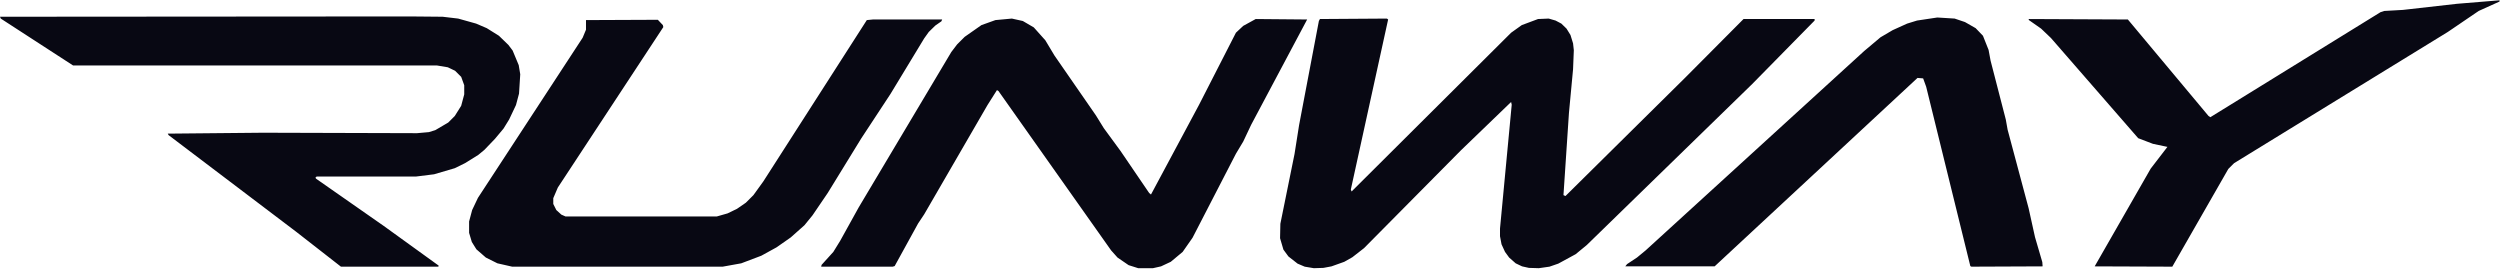
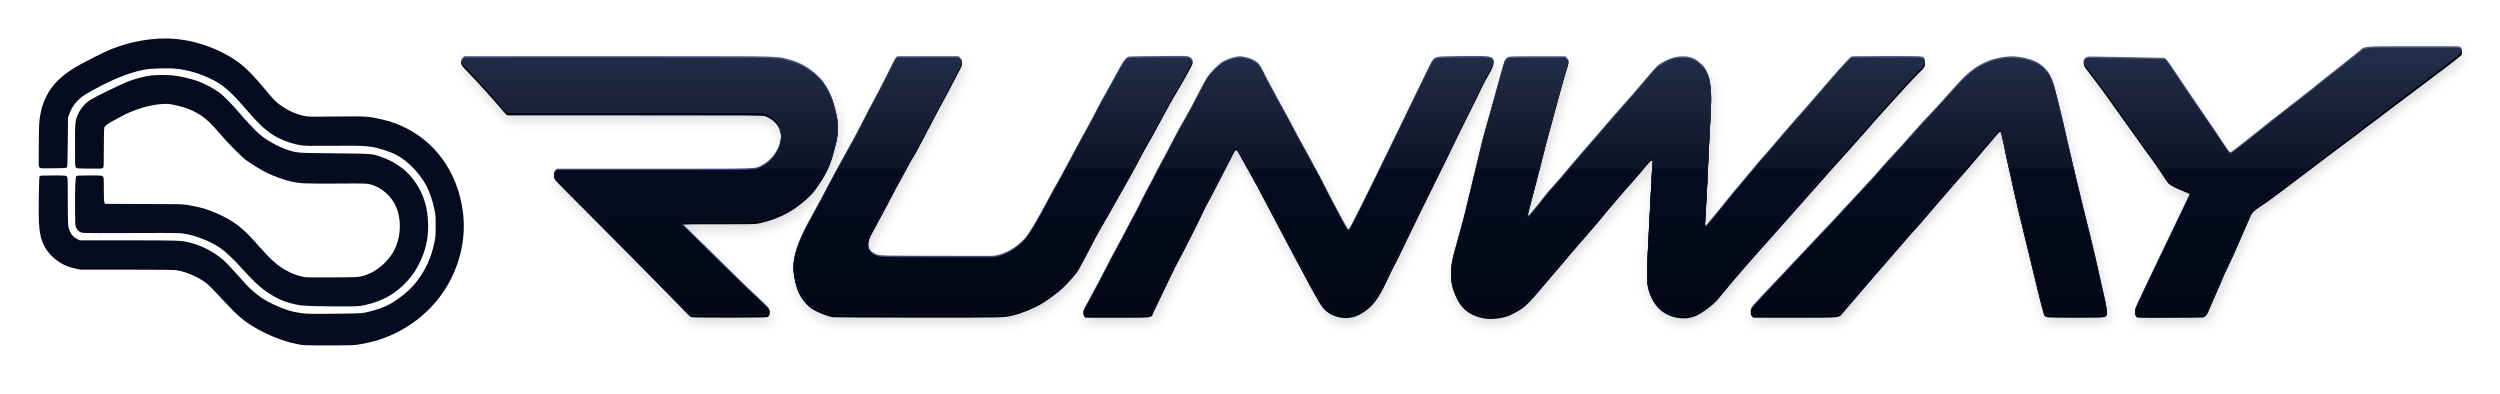
- <svg xmlns="http://www.w3.org/2000/svg" viewBox="0 0 1642.5 176.5">
-   <path fill="#080813" fill-rule="evenodd" d="M619.0 12.8 L573.5 12.8 L569.5 13.2 L501.5 119.2 L495.0 128.2 L490.0 133.2 L484.2 137.2 L478.0 140.2 L471.0 142.2 L371.5 142.2 L368.8 141.0 L365.5 138.0 L363.5 134.0 L363.5 130.2 L366.5 123.2 L435.8 17.8 L435.5 16.5 L432.2 13.0 L385.0 13.2 L385.0 19.5 L382.8 24.8 L314.0 130.0 L310.2 138.0 L308.2 145.5 L308.2 153.0 L310.0 159.0 L313.0 163.8 L319.2 169.2 L326.8 173.0 L336.5 175.2 L474.8 175.2 L487.0 173.0 L500.2 168.0 L510.2 162.5 L519.5 156.0 L528.5 148.0 L533.8 141.5 L543.8 126.8 L565.8 91.0 L585.0 61.8 L607.2 25.2 L610.2 21.0 L614.5 16.8 L618.5 14.0 Z M843.2 164.0 L846.5 168.5 L852.5 173.2 L857.2 175.2 L863.2 176.2 L869.5 176.0 L874.8 175.0 L883.2 172.0 L888.5 169.0 L896.2 163.0 L959.8 98.8 L992.8 67.0 L993.2 68.8 L985.5 150.2 L985.5 155.2 L986.5 160.5 L988.8 165.5 L991.5 169.2 L995.8 173.0 L1000.0 175.0 L1004.5 176.0 L1011.0 176.2 L1018.0 175.2 L1023.8 173.2 L1035.2 167.0 L1042.5 161.0 L1151.2 55.2 L1192.2 13.5 L1192.2 12.5 L1145.5 12.5 L1107.2 51.0 L1028.5 128.8 L1027.2 128.2 L1030.8 74.2 L1033.5 45.5 L1034.0 33.0 L1033.5 28.5 L1031.8 23.0 L1029.2 18.8 L1025.8 15.5 L1022.0 13.5 L1017.5 12.2 L1010.5 12.5 L999.8 16.5 L992.8 21.5 L888.0 125.8 L887.5 124.5 L912.0 12.8 L911.2 12.2 L867.2 12.5 L866.5 13.8 L853.5 82.2 L850.5 101.2 L841.2 147.0 L841.0 156.5 Z M858.8 12.8 L825.0 12.5 L816.8 17.0 L812.0 21.5 L787.8 68.8 L756.2 127.8 L755.0 126.8 L736.2 99.2 L725.2 84.2 L720.0 75.8 L692.8 36.5 L686.8 26.5 L679.2 18.0 L672.0 13.8 L664.8 12.2 L654.0 13.2 L644.8 16.5 L633.8 24.2 L628.8 29.2 L625.0 34.2 L564.2 136.2 L552.0 158.2 L547.5 165.5 L539.8 174.0 L539.5 175.2 L586.5 175.2 L587.8 174.8 L603.2 146.8 L607.2 140.8 L648.8 69.0 L655.0 59.2 L656.0 59.8 L730.0 164.5 L734.2 169.2 L741.5 174.2 L747.8 176.2 L757.5 176.2 L762.8 175.0 L769.2 172.0 L777.0 165.5 L783.5 156.2 L812.0 101.0 L816.8 93.0 L822.0 82.0 Z M1302.8 23.5 L1298.0 18.5 L1291.0 14.5 L1284.2 12.2 L1272.8 11.5 L1259.5 13.5 L1253.0 15.5 L1243.5 19.8 L1235.5 24.5 L1224.8 33.5 L1081.2 164.5 L1075.5 169.2 L1069.0 173.5 L1067.8 175.0 L1126.5 175.0 L1259.8 51.2 L1263.5 51.5 L1265.5 57.0 L1294.5 174.8 L1295.2 175.2 L1342.0 175.0 L1341.8 172.2 L1337.0 155.8 L1332.8 136.8 L1319.0 85.2 L1317.8 78.5 L1307.8 39.8 L1306.5 32.8 Z M0.0 11.0 L0.5 12.2 L48.0 43.0 L287.0 43.0 L294.2 44.2 L299.0 46.5 L303.0 50.5 L305.0 56.0 L305.0 62.0 L303.0 69.5 L298.8 76.2 L294.5 80.5 L286.0 85.5 L281.8 86.8 L274.0 87.5 L172.8 87.2 L110.2 87.8 L110.8 88.8 L194.5 152.2 L224.0 175.2 L288.0 175.2 L288.2 174.5 L252.2 148.5 L207.8 117.5 L207.2 116.8 L208.0 116.0 L273.2 116.0 L285.2 114.5 L298.8 110.5 L305.5 107.2 L314.2 101.8 L318.2 98.5 L325.2 91.2 L330.8 84.5 L334.5 78.5 L339.0 69.0 L341.0 61.5 L341.8 48.8 L340.8 42.8 L336.8 33.2 L334.0 29.5 L327.8 23.5 L319.8 18.5 L312.8 15.5 L301.0 12.2 L290.8 11.0 L269.2 10.8 Z M1642.2 0.2 L1614.2 2.5 L1578.8 6.5 L1566.5 7.2 L1564.0 8.0 L1452.2 77.0 L1451.0 76.2 L1398.0 12.8 L1332.8 12.5 L1333.0 13.2 L1341.0 18.8 L1347.5 25.0 L1404.8 90.8 L1414.5 94.5 L1424.0 96.5 L1413.0 110.8 L1376.2 175.0 L1427.2 175.2 L1464.0 111.0 L1467.8 107.2 L1608.2 21.0 L1628.5 7.2 L1642.2 1.0 Z" />
+ <svg xmlns="http://www.w3.org/2000/svg" viewBox="101 99 5201 818" width="5201" height="818">
+   <defs>
+     <path id="w" d="M3191.6,756.0C3169.4,752.5 3152.9,743.9 3141.8,730.0C3136.1,723.0 3133.2,717.8 3128.1,706.0C3121.9,691.4 3120.0,682.0 3120.0,666.0C3120.0,649.2 3121.6,639.8 3128.6,615.0C3135.0,592.5 3137.9,581.9 3141.0,570.0C3142.2,565.3 3144.1,558.6 3145.1,555.0C3146.0,551.4 3148.0,543.5 3149.5,537.5C3150.9,531.5 3153.6,520.2 3155.5,512.5C3157.4,504.8 3160.7,490.9 3163.0,481.5C3165.2,472.1 3170.4,450.6 3174.6,433.5C3178.7,416.4 3182.8,399.6 3183.6,396.0C3184.4,392.4 3185.6,387.2 3186.4,384.5C3187.2,381.8 3190.2,371.2 3193.0,361.0C3195.9,350.8 3199.8,337.1 3201.6,330.5C3203.5,323.9 3206.8,312.0 3209.0,304.0C3214.8,282.6 3215.7,279.2 3221.5,259.0C3224.4,248.8 3227.8,236.8 3229.0,232.2C3231.5,222.8 3234.7,218.7 3240.8,217.0C3243.1,216.4 3265.3,216.0 3300.8,216.0L3357.2,216.0L3360.6,219.4C3362.5,221.3 3364.0,223.6 3364.0,224.6C3364.0,225.7 3362.9,229.7 3361.6,233.5C3360.3,237.3 3357.9,245.0 3356.4,250.5C3351.8,267.4 3350.2,273.2 3348.0,280.5C3346.8,284.4 3344.1,294.2 3342.0,302.5C3339.8,310.8 3337.1,320.6 3336.0,324.5C3334.9,328.4 3333.3,334.2 3332.5,337.5C3331.6,340.8 3329.3,349.4 3327.4,356.5C3325.4,363.6 3322.9,372.9 3321.8,377.0C3320.7,381.1 3318.9,387.5 3317.9,391.3C3316.8,395.0 3315.5,399.9 3315.1,402.3C3314.0,407.3 3298.7,467.5 3293.5,487.0C3278.6,543.0 3278.2,544.6 3279.9,546.3C3280.9,547.3 3281.9,546.7 3284.8,543.4C3290.8,536.8 3313.2,509.0 3316.8,503.8C3318.5,501.2 3323.9,494.9 3328.8,489.8C3337.2,480.8 3352.9,462.5 3371.4,440.2C3376.2,434.3 3384.8,424.3 3390.4,418.0C3395.9,411.7 3403.4,403.2 3406.9,399.0C3410.4,394.9 3416.5,388.0 3420.4,383.6C3424.2,379.3 3431.3,371.1 3436.0,365.4C3440.7,359.8 3448.1,351.1 3452.5,346.2C3459.8,338.2 3477.2,318.3 3502.0,290.0C3507.0,284.2 3518.7,270.5 3528.0,259.4C3537.2,248.4 3547.4,237.2 3550.6,234.6C3558.0,228.7 3574.4,220.5 3583.0,218.5C3599.2,214.8 3614.4,215.7 3625.7,221.1C3629.3,222.8 3635.0,227.0 3639.5,231.2C3645.9,237.1 3647.8,239.8 3651.6,247.5C3656.8,258.2 3658.4,265.3 3660.1,284.5C3661.3,298.5 3661.1,308.7 3659.0,348.5C3657.0,384.2 3653.9,448.5 3653.0,473.0C3652.4,486.5 3651.1,511.5 3650.0,528.7C3648.9,545.8 3648.0,561.4 3648.0,563.4C3648.0,567.7 3650.0,568.2 3652.9,564.8C3673.2,540.5 3683.0,528.5 3694.5,514.0C3702.1,504.4 3711.6,492.9 3715.5,488.5C3719.4,484.1 3727.7,474.2 3734.0,466.5C3749.8,447.0 3764.7,429.6 3777.0,416.0C3782.8,409.6 3790.2,401.0 3793.5,397.0C3796.7,392.9 3802.8,385.7 3807.0,381.0C3811.1,376.3 3818.1,368.2 3822.5,363.0C3826.8,357.8 3833.3,350.4 3836.9,346.5C3840.5,342.6 3848.3,333.9 3854.2,327.0C3860.1,320.1 3871.1,307.5 3878.6,299.0C3886.0,290.5 3897.0,277.8 3902.8,270.9C3917.4,253.6 3944.9,223.2 3949.4,219.3C3952.0,217.0 3954.0,216.0 3956.3,216.1C3958.1,216.1 3984.5,215.9 4015.0,215.7C4045.5,215.5 4077.4,215.6 4085.8,215.9C4100.5,216.5 4101.3,216.6 4103.1,218.9C4105.9,222.3 4106.4,225.6 4105.1,230.3C4104.1,233.6 4101.4,236.9 4092.0,246.0C4085.5,252.3 4075.1,263.2 4068.9,270.1C4062.6,277.1 4049.2,291.9 4039.0,303.0C4016.1,328.0 4001.3,344.6 3982.3,366.5C3974.2,375.9 3958.8,393.2 3948.1,405.0C3907.4,450.2 3903.3,454.7 3897.5,461.5C3891.2,468.8 3859.2,505.0 3838.6,528.0C3831.9,535.5 3820.8,548.1 3813.7,556.0C3806.7,564.0 3795.5,576.6 3788.9,584.0C3747.2,630.4 3706.7,676.9 3690.1,697.5C3674.6,716.6 3671.5,720.1 3663.5,727.1C3654.7,734.9 3640.7,744.6 3631.9,749.0C3609.3,760.5 3576.7,756.0 3556.1,738.7C3544.4,728.8 3534.8,712.7 3530.4,695.3C3528.2,686.4 3528.0,684.0 3528.0,661.1C3528.1,647.6 3528.5,630.6 3529.0,623.5C3529.5,616.4 3530.6,595.0 3531.4,576.0C3532.3,557.0 3533.5,534.3 3534.0,525.5C3534.6,516.7 3535.5,499.1 3536.0,486.4C3537.0,462.9 3538.6,437.6 3539.6,433.0C3540.2,429.6 3537.9,426.4 3535.6,427.7C3533.8,428.7 3524.3,439.6 3508.2,459.0C3502.9,465.3 3494.3,475.2 3489.1,480.9C3483.8,486.6 3475.9,495.7 3471.5,501.1C3467.1,506.4 3459.0,515.9 3453.5,522.1C3447.9,528.4 3441.0,536.6 3438.0,540.5C3435.0,544.4 3427.4,553.5 3421.0,560.8C3414.7,568.2 3406.3,577.9 3402.5,582.4C3398.7,586.9 3391.9,594.7 3387.5,599.6C3380.2,607.8 3361.6,629.6 3348.0,645.9C3345.0,649.5 3336.3,659.7 3328.5,668.6C3320.8,677.4 3310.7,689.3 3306.1,695.0C3292.3,711.8 3276.3,728.7 3269.5,733.6C3261.8,739.0 3246.4,747.5 3239.5,750.1C3225.3,755.4 3204.2,758.0 3191.6,756.0ZM2886.8,753.1C2866.6,748.7 2854.3,738.7 2842.9,717.5C2840.6,713.1 2837.0,706.8 2835.0,703.5C2831.0,697.1 2820.0,676.8 2809.2,656.0C2805.7,649.1 2802.4,643.0 2802.0,642.5C2801.3,641.5 2789.8,620.0 2776.5,594.5C2772.8,587.4 2769.4,581.0 2769.0,580.5C2768.6,580.0 2764.7,572.5 2760.3,564.0C2755.9,555.5 2749.7,543.9 2746.6,538.2C2743.5,532.5 2736.2,518.7 2730.4,507.4C2724.6,496.1 2718.5,484.6 2716.8,481.7C2715.1,478.8 2706.2,462.8 2697.0,446.0C2687.8,429.2 2679.0,413.2 2677.3,410.5C2672.8,402.9 2671.5,403.5 2665.0,416.5C2662.0,422.6 2656.1,434.1 2651.8,442.2C2647.5,450.2 2638.7,467.3 2632.2,480.2C2625.7,493.0 2617.7,508.2 2614.4,514.0C2611.1,519.8 2605.7,530.4 2602.5,537.5C2594.7,554.5 2566.4,610.6 2554.0,633.5C2548.6,643.4 2541.4,657.8 2537.9,665.5C2534.4,673.2 2525.2,692.3 2517.4,708.0C2509.7,723.7 2502.1,739.6 2500.5,743.3C2495.6,755.0 2502.8,754.0 2426.0,754.0L2359.3,754.0L2357.2,751.7C2354.3,748.6 2354.4,744.5 2357.6,739.0C2359.1,736.5 2363.7,728.0 2368.0,720.0C2372.3,712.0 2380.2,697.2 2385.7,687.0C2391.2,676.8 2400.1,659.7 2405.5,649.0C2410.9,638.3 2419.5,622.1 2424.5,613.0C2429.6,603.9 2438.7,586.7 2444.9,574.7C2451.1,562.6 2458.6,548.6 2461.5,543.5C2464.4,538.4 2471.3,524.8 2476.9,513.3C2482.5,501.9 2489.8,487.9 2493.1,482.2C2496.4,476.6 2500.8,468.2 2503.0,463.5C2505.1,458.9 2510.7,448.2 2515.3,439.8C2525.9,420.6 2531.1,410.6 2544.0,385.5C2549.7,374.5 2556.6,361.7 2559.5,357.0C2562.4,352.3 2568.4,341.5 2573.0,333.0C2577.5,324.5 2581.6,317.1 2582.0,316.5C2582.4,315.9 2588.5,304.2 2595.5,290.5C2602.6,276.8 2610.6,262.2 2613.4,258.1C2619.6,249.1 2634.5,233.9 2642.1,228.8C2649.5,223.9 2661.0,219.4 2671.7,217.3C2679.7,215.7 2681.1,215.7 2689.7,217.2C2701.3,219.2 2712.2,224.2 2718.4,230.3C2721.4,233.4 2724.6,238.5 2728.7,247.1C2732.0,253.9 2738.5,266.5 2743.2,275.0C2747.9,283.5 2754.5,295.9 2758.0,302.5C2761.5,309.1 2767.8,320.6 2772.1,328.1C2776.4,335.6 2784.2,350.2 2789.6,360.6C2794.9,371.0 2805.0,389.6 2812.0,402.0C2819.0,414.4 2826.6,428.3 2829.0,433.0C2831.3,437.7 2835.8,446.0 2839.0,451.5C2842.2,457.0 2849.6,471.2 2855.5,483.0C2861.4,494.8 2869.5,510.6 2873.5,518.0C2877.5,525.4 2885.8,541.0 2892.0,552.5C2898.2,564.0 2903.9,574.0 2904.7,574.7C2905.5,575.3 2906.8,575.6 2907.6,575.3C2909.2,574.7 2945.7,501.8 2977.0,437.0C2987.7,414.7 3003.3,382.8 3011.7,366.0C3020.0,349.2 3028.8,330.9 3031.3,325.4C3033.8,319.8 3040.2,306.7 3045.4,296.4C3050.6,286.0 3059.7,267.4 3065.6,255.0C3080.3,224.3 3081.9,221.7 3087.7,218.8C3092.4,216.6 3093.4,216.5 3132.5,215.7C3154.5,215.3 3178.8,215.2 3186.5,215.6C3213.3,216.7 3214.2,221.8 3193.7,256.0C3190.9,260.7 3185.6,271.0 3181.9,279.0C3178.3,287.0 3166.7,310.4 3156.3,331.0C3145.9,351.6 3131.4,381.1 3124.0,396.5C3116.7,411.9 3099.7,446.6 3086.3,473.5C3072.8,500.4 3057.0,532.6 3051.0,545.0C3045.1,557.4 3035.0,578.1 3028.7,591.0C3022.4,603.9 3015.0,619.2 3012.3,625.0C3009.6,630.8 3005.4,638.9 3003.1,643.0C3000.8,647.1 2994.1,660.6 2988.4,673.0C2968.6,715.5 2956.9,731.1 2934.3,744.8C2918.7,754.3 2904.0,756.8 2886.8,753.1ZM4548.2,753.9C4544.6,752.5 4542.7,749.2 4542.8,744.4C4542.9,740.6 4544.8,735.8 4552.5,719.9C4557.7,709.1 4562.0,699.9 4562.0,699.5C4562.0,699.1 4565.2,692.4 4569.1,684.6C4573.0,676.9 4577.9,666.7 4580.0,662.0C4582.1,657.3 4588.7,643.4 4594.8,631.0C4609.1,601.6 4627.7,562.9 4638.0,541.0C4642.5,531.4 4648.9,518.0 4652.2,511.2C4655.5,504.5 4658.0,498.4 4657.7,497.7C4657.4,497.0 4651.7,494.3 4644.9,491.6C4627.3,484.6 4616.1,478.8 4611.9,474.3C4609.9,472.2 4604.0,463.7 4598.8,455.4C4593.6,447.1 4583.5,432.5 4576.4,422.9C4569.2,413.3 4561.4,402.6 4559.0,399.0C4556.6,395.4 4549.4,385.3 4543.0,376.5C4536.6,367.7 4526.3,353.3 4520.1,344.5C4491.3,303.4 4466.2,268.9 4453.7,253.1C4441.4,237.6 4437.2,231.5 4436.4,228.3C4434.7,221.8 4440.1,216.7 4448.4,216.6C4464.9,216.6 4600.0,219.1 4602.6,219.5C4606.9,220.2 4608.8,222.6 4625.7,248.0C4634.0,260.4 4645.8,278.0 4652.1,287.2C4658.4,296.5 4669.4,312.7 4676.5,323.2C4683.6,333.8 4694.2,349.2 4700.0,357.5C4705.8,365.7 4716.6,381.8 4724.0,393.2C4731.4,404.5 4738.3,414.3 4739.3,414.9C4741.7,416.5 4742.4,416.0 4762.5,400.2C4771.9,392.6 4787.7,380.2 4797.5,372.5C4807.3,364.8 4820.3,354.4 4826.4,349.4C4832.5,344.5 4845.1,334.6 4854.5,327.5C4863.9,320.4 4878.0,309.4 4886.0,303.0C4894.0,296.6 4903.9,288.9 4908.0,285.8C4912.1,282.7 4918.4,277.7 4922.0,274.5C4925.6,271.4 4932.6,265.8 4937.6,262.0C4946.7,255.1 4990.8,220.2 5007.3,206.7C5022.5,194.3 5010.1,195.5 5119.5,195.2C5171.8,195.1 5215.5,195.2 5216.7,195.5C5220.0,196.3 5223.0,200.0 5223.0,203.3C5223.0,205.4 5221.9,207.3 5219.2,209.9C5215.4,213.6 5182.5,238.8 5139.0,271.3C5092.2,306.4 5052.5,336.3 5048.0,340.0C5045.5,342.1 5038.6,347.2 5032.5,351.5C5026.4,355.8 5019.0,361.4 5016.0,364.0C5013.0,366.6 4998.4,377.7 4983.5,388.6C4968.6,399.6 4952.2,411.9 4947.0,415.9C4941.8,419.9 4925.8,432.0 4911.5,442.8C4888.7,460.0 4873.3,471.6 4851.5,488.2C4830.1,504.4 4815.4,515.1 4804.2,522.3C4789.8,531.7 4785.6,536.1 4782.0,545.2C4780.7,548.6 4776.5,558.2 4772.7,566.5C4768.9,574.8 4761.5,591.6 4756.3,604.0C4751.1,616.4 4742.6,635.1 4737.4,645.6C4732.2,656.1 4728.0,665.0 4728.0,665.4C4728.0,666.3 4714.9,696.7 4707.2,713.5C4704.0,720.6 4699.4,731.4 4697.0,737.3C4692.4,748.9 4689.4,752.5 4683.7,753.5C4679.1,754.2 4550.2,754.6 4548.2,753.9ZM1539.3,752.9C1537.2,752.3 1532.4,747.9 1523.9,738.7C1511.1,724.9 1326.5,538.3 1281.8,494.0C1264.6,477.0 1255.5,467.3 1254.5,464.8C1252.6,460.2 1253.4,455.8 1256.8,452.5L1259.3,450.0L1460.7,450.0C1685.1,450.0 1670.3,450.5 1685.5,443.0C1703.8,434.1 1720.3,413.0 1724.5,393.2C1727.3,379.8 1726.1,368.0 1720.8,357.7C1716.2,348.5 1703.6,338.2 1693.3,335.0C1686.8,333.0 1684.7,333.0 1423.1,333.0C1278.1,333.0 1158.5,333.0 1157.3,333.0C1155.8,333.0 1152.9,330.4 1147.8,324.2C1132.8,306.2 1091.1,259.9 1076.3,244.9C1062.0,230.4 1061.0,229.1 1061.0,225.6C1061.0,222.8 1061.7,221.1 1063.9,218.9L1066.8,216.0L1161.7,215.9C1213.8,215.9 1357.6,215.9 1481.2,215.9C1729.6,216.0 1715.5,215.7 1742.0,222.5C1765.4,228.5 1786.9,240.9 1804.5,258.6C1818.3,272.4 1830.0,293.7 1836.0,316.0C1843.4,343.7 1843.3,343.5 1843.4,362.0C1843.4,377.8 1843.1,380.5 1840.8,389.5C1839.3,395.0 1837.0,404.0 1835.6,409.5C1828.8,436.7 1818.5,458.1 1799.9,484.2C1791.1,496.6 1782.9,504.8 1766.4,518.0C1742.8,536.9 1716.6,549.2 1683.0,557.2C1673.7,559.5 1672.3,559.5 1616.0,559.5C1528.6,559.5 1519.0,559.7 1519.0,561.5C1519.0,562.4 1525.2,569.0 1532.8,576.2C1540.3,583.5 1562.2,605.0 1581.5,624.0C1636.4,678.2 1658.0,699.2 1678.7,718.3C1689.2,728.0 1698.8,737.5 1699.9,739.4C1703.4,745.0 1702.4,750.1 1697.4,752.8C1694.7,754.2 1544.3,754.3 1539.3,752.9ZM1833.8,753.0C1822.0,751.0 1800.3,742.4 1790.2,735.7C1776.3,726.4 1763.5,708.6 1758.5,691.5C1749.6,661.2 1749.7,641.9 1758.7,614.5C1764.6,596.5 1775.4,573.1 1786.9,553.5C1789.8,548.5 1795.8,537.5 1800.2,529.0C1804.6,520.5 1809.7,511.0 1811.5,508.0C1813.2,505.0 1819.3,493.5 1824.9,482.5C1830.6,471.5 1839.4,455.1 1844.5,446.0C1868.6,403.2 1885.9,371.4 1894.0,355.0C1901.1,340.7 1913.7,316.7 1927.0,292.0C1930.8,285.1 1936.5,274.1 1939.7,267.5C1943.0,260.9 1948.1,250.8 1951.1,245.0C1954.1,239.2 1958.0,231.3 1959.7,227.5C1961.5,223.6 1964.0,219.5 1965.2,218.2L1967.6,216.0L2015.0,215.9C2041.1,215.9 2069.9,215.9 2078.8,215.9L2095.2,216.0L2098.6,219.4C2104.5,225.3 2103.9,227.7 2090.8,251.5C2087.8,257.0 2082.6,267.0 2079.2,273.6C2075.9,280.3 2070.0,291.3 2066.2,298.1C2062.4,304.9 2056.3,316.4 2052.5,323.5C2048.8,330.6 2042.3,343.0 2038.0,351.0C2033.8,359.0 2026.3,373.1 2021.5,382.5C2011.7,401.5 2004.0,415.5 2000.0,421.5C1998.5,423.7 1995.1,429.8 1992.3,435.0C1983.3,452.0 1967.8,480.5 1967.0,481.5C1966.6,482.1 1961.9,491.1 1956.5,501.5C1951.1,511.9 1943.3,526.8 1939.0,534.5C1934.8,542.2 1928.7,553.5 1925.5,559.5C1922.3,565.5 1918.0,573.4 1916.0,577.0C1909.5,588.4 1907.0,595.9 1907.0,604.3C1907.0,610.1 1907.5,612.6 1909.3,616.1C1912.4,622.0 1918.6,626.5 1926.8,628.9C1933.4,630.9 1936.7,631.0 2046.0,631.2C2107.9,631.3 2161.2,631.3 2164.6,631.3C2186.7,630.8 2216.1,614.8 2234.4,593.4C2242.9,583.4 2259.9,554.8 2282.8,511.5C2287.7,502.1 2294.9,489.1 2298.7,482.5C2302.6,475.9 2313.0,456.8 2322.0,440.0C2341.8,402.8 2349.4,388.8 2362.3,365.5C2367.8,355.6 2374.8,342.6 2377.8,336.5C2380.8,330.4 2387.9,317.2 2393.5,307.0C2399.2,296.8 2408.7,279.5 2414.8,268.5C2420.8,257.5 2428.7,243.1 2432.4,236.5C2439.5,223.5 2445.1,217.4 2450.3,216.6C2452.1,216.3 2479.8,215.9 2512.0,215.6C2567.6,215.1 2570.7,215.2 2574.7,217.0C2579.9,219.3 2582.5,223.0 2581.5,226.7C2580.8,229.6 2561.9,263.6 2552.4,279.3C2542.2,296.0 2524.3,328.0 2508.0,359.0C2502.3,369.7 2493.8,385.0 2489.0,393.0C2484.2,401.0 2476.8,414.5 2472.5,423.0C2465.5,437.1 2446.4,471.5 2426.0,507.0C2421.8,514.4 2413.1,529.7 2406.8,541.0C2400.4,552.3 2392.7,565.8 2389.5,571.0C2386.4,576.2 2378.4,591.0 2371.7,604.0C2365.1,616.9 2356.9,632.5 2353.5,638.5C2350.1,644.5 2346.1,651.9 2344.6,654.8C2341.7,660.6 2325.8,679.0 2312.8,691.6C2304.6,699.6 2281.2,717.3 2269.5,724.2C2252.8,734.2 2228.5,744.3 2210.0,749.0C2190.3,754.0 2192.6,754.0 2009.5,753.9C1915.5,753.8 1836.4,753.4 1833.8,753.0ZM3746.5,751.8C3742.8,748.5 3742.3,743.5 3745.2,738.3C3746.5,736.0 3758.3,722.7 3771.5,708.8C3784.7,694.9 3800.0,678.8 3805.5,673.0C3811.0,667.2 3824.5,652.8 3835.5,641.0C3846.5,629.2 3861.6,613.2 3869.0,605.5C3889.0,584.8 3938.0,532.4 3957.4,511.1C3966.6,500.9 3978.8,487.8 3984.4,482.0C3990.1,476.2 4000.0,465.2 4006.6,457.5C4013.1,449.8 4024.6,437.0 4032.0,429.0C4053.0,406.5 4071.7,385.8 4080.3,375.7C4089.2,365.2 4113.6,338.7 4128.7,323.1C4134.3,317.2 4142.1,308.6 4146.2,303.8C4156.6,291.6 4182.4,263.6 4189.6,256.7C4216.3,231.4 4245.8,218.5 4281.8,216.4C4301.6,215.2 4329.3,221.8 4343.3,231.0C4353.5,237.6 4362.1,247.2 4366.9,257.3C4373.1,270.2 4374.5,275.0 4392.5,349.5C4394.4,357.2 4398.4,374.8 4401.4,388.5C4404.5,402.2 4409.7,424.5 4412.9,438.0C4416.2,451.5 4421.1,472.2 4423.9,484.0C4430.9,513.4 4442.0,558.5 4448.0,582.0C4453.8,605.1 4466.0,657.1 4469.0,671.9C4471.8,685.9 4473.7,694.1 4476.0,703.0C4477.1,707.2 4479.6,718.4 4481.5,728.0C4484.4,742.6 4484.8,746.0 4483.9,748.3C4481.5,754.1 4482.4,754.0 4419.5,754.0C4359.5,754.0 4357.6,753.9 4354.2,749.8C4352.7,748.0 4342.0,706.4 4331.1,660.0C4325.7,637.1 4323.0,626.0 4316.0,598.0C4310.1,574.4 4301.1,537.5 4299.0,528.0C4297.9,522.8 4296.0,514.9 4295.0,510.5C4294.0,506.1 4292.2,498.2 4291.0,493.0C4289.9,487.8 4288.1,479.7 4287.0,475.0C4286.0,470.3 4284.7,464.5 4284.2,462.0C4283.6,459.5 4281.8,451.2 4280.1,443.5C4278.4,435.8 4276.1,425.7 4275.0,421.0C4274.0,416.3 4272.0,406.4 4270.5,399.0C4269.1,391.6 4267.3,383.2 4266.5,380.5C4265.7,377.8 4264.8,373.9 4264.5,371.8C4263.8,367.0 4261.5,366.2 4258.5,369.7C4257.2,371.3 4254.0,375.1 4251.3,378.2C4248.7,381.3 4243.1,387.8 4239.0,392.7C4234.9,397.5 4228.4,405.1 4224.5,409.5C4220.6,413.9 4214.1,421.6 4210.1,426.5C4206.1,431.4 4198.6,440.2 4193.5,446.0C4188.4,451.8 4180.1,461.2 4175.0,467.0C4170.0,472.8 4160.6,483.6 4154.2,491.0C4147.8,498.4 4137.8,509.9 4132.0,516.5C4126.2,523.1 4115.4,535.7 4108.1,544.5C4100.7,553.3 4091.7,563.6 4087.9,567.5C4084.2,571.4 4076.5,580.0 4070.8,586.7C4065.1,593.3 4052.4,608.1 4042.5,619.4C4032.6,630.8 4019.3,646.1 4013.0,653.4C4006.7,660.8 3996.3,672.8 3989.8,680.1C3983.4,687.5 3969.8,703.4 3959.5,715.5C3949.2,727.6 3938.3,740.4 3935.2,743.9C3925.6,754.8 3934.4,754.0 3835.3,754.0L3749.1,754.0L3746.5,751.8Z" fill-rule="evenodd" />
+     <linearGradient id="body" x1="0" y1="195" x2="0" y2="756" gradientUnits="userSpaceOnUse">
+       <stop offset="0" stop-color="#0F1A38" />
+       <stop offset=".45" stop-color="#060C1F" />
+       <stop offset="1" stop-color="#030715" />
+     </linearGradient>
+     <linearGradient id="gloss" x1="0" y1="195" x2="0" y2="756" gradientUnits="userSpaceOnUse">
+       <stop offset="0" stop-color="#FFFFFF" stop-opacity=".09" />
+       <stop offset=".45" stop-color="#FFFFFF" stop-opacity=".03" />
+       <stop offset=".46" stop-color="#FFFFFF" stop-opacity="0" />
+     </linearGradient>
+     <filter id="drop" x="-5%" y="-20%" width="110%" height="160%">
+       <feGaussianBlur stdDeviation="12" />
+     </filter>
+   </defs>
+   <path d="M734.0,817.1C697.1,813.7 644.7,792.3 609.7,766.2C596.8,756.6 585.6,745.7 560.7,718.7C549.7,706.7 537.5,694.2 533.6,690.9C517.1,676.8 490.4,664.7 467.7,661.0C463.9,660.4 424.6,660.0 364.9,660.0L268.3,660.0L257.3,657.6C244.0,654.6 236.1,651.5 226.2,645.4C203.8,631.4 189.8,611.8 185.1,588.0C181.7,570.8 181.1,556.6 181.7,510.4C182.2,474.8 182.6,466.6 183.7,465.4C184.9,464.3 190.2,464.0 211.6,464.0C236.7,464.0 238.1,464.1 240.0,466.0C241.9,467.9 242.0,469.3 242.0,515.9C242.0,542.2 242.4,565.9 242.9,568.6C245.5,582.3 251.0,590.6 260.8,595.8L266.8,599.0L367.1,599.0C469.5,599.0 477.6,599.3 493.2,603.0C520.6,609.5 544.4,621.8 566.8,640.9C571.6,645.0 595.2,670.5 613.1,690.9C620.2,699.0 634.7,711.4 646.4,719.4C657.1,726.7 681.6,738.4 695.8,742.9C712.3,748.1 710.4,747.6 726.5,750.1C739.8,752.1 743.3,752.1 795.5,751.7C854.3,751.2 855.0,751.2 875.7,745.6C898.8,739.4 913.9,732.2 932.5,718.3C948.4,706.5 959.4,696.0 968.4,684.0C987.3,658.9 997.9,635.4 1004.7,603.5C1007.0,592.8 1007.3,589.2 1007.3,569.5C1007.4,549.2 1007.2,546.5 1004.7,534.5C996.6,496.3 983.8,471.7 958.5,446.4C941.4,429.2 926.6,419.9 904.6,412.6C874.2,402.4 865.6,401.6 793.6,402.3C740.0,402.7 735.8,402.7 724.6,400.8C705.7,397.7 681.9,388.4 666.9,378.3C649.9,367.0 637.1,354.5 609.5,322.5C579.8,288.2 564.2,274.9 539.3,262.9C518.0,252.5 494.3,245.4 471.6,242.4C454.9,240.2 415.2,241.1 400.6,244.0C370.8,249.9 338.5,262.6 298.7,284.1C277.4,295.6 270.5,300.2 262.5,308.4C254.4,316.8 249.9,323.9 245.6,335.3L242.5,343.5L242.0,394.7C241.6,438.4 241.3,446.1 240.0,447.4C238.8,448.6 233.8,448.9 211.6,449.1C185.0,449.4 184.7,449.4 183.0,447.2C181.3,445.1 181.2,442.0 181.7,399.3C182.1,356.7 182.3,352.5 184.6,339.4C187.4,322.8 190.2,314.3 197.4,299.5C208.7,276.3 227.6,257.3 256.6,239.7C267.0,233.4 295.2,218.6 316.4,208.4C354.5,189.9 402.2,179.0 445.2,179.0C496.9,179.0 555.1,198.0 597.3,228.8C612.7,240.0 631.4,259.1 654.8,287.7C670.4,306.7 676.7,312.9 689.0,321.0C704.5,331.1 716.6,336.3 733.5,340.1C742.1,342.0 744.8,342.0 799.5,341.4C863.6,340.6 868.4,341.0 896.0,347.6C913.2,351.8 919.3,353.8 932.0,359.1C1004.5,389.4 1053.2,456.0 1064.0,539.8C1071.3,595.9 1057.4,654.3 1025.2,703.6C1005.2,734.1 976.3,761.8 944.8,780.6C914.9,798.3 888.6,808.2 853.5,814.6C838.6,817.4 838.3,817.4 790.0,817.6C763.3,817.7 738.1,817.4 734.0,817.1ZM764.0,736.0C730.3,735.4 723.9,734.7 706.0,729.9C688.2,725.1 674.9,718.9 657.4,707.2C641.4,696.5 626.1,681.9 599.1,651.9C586.3,637.6 567.5,620.2 558.2,614.1C534.9,598.6 500.3,586.1 475.2,584.0C469.6,583.6 423.5,583.5 372.7,583.8C322.0,584.1 277.9,584.0 274.8,583.6C267.7,582.7 263.3,579.8 260.0,574.0C257.5,569.5 257.5,569.5 257.2,537.5C256.7,495.4 257.7,467.4 259.7,465.5C260.9,464.3 265.7,464.0 287.1,464.0C311.7,464.0 313.1,464.1 315.0,466.0C316.9,467.9 317.0,469.3 317.0,493.0C317.0,518.5 317.6,522.9 320.9,523.1C321.8,523.2 358.1,523.3 401.5,523.4C470.7,523.5 481.7,523.7 490.1,525.2C519.7,530.4 531.7,533.8 552.3,543.0C588.5,559.1 605.8,572.5 639.5,611.0C664.5,639.5 679.0,652.3 697.5,662.2C708.7,668.2 715.5,670.8 728.0,674.1C736.3,676.3 737.6,676.3 790.7,676.1C844.2,675.8 845.1,675.8 854.7,673.4C876.6,668.0 898.1,652.7 913.8,631.5C935.1,602.6 939.0,556.5 922.9,524.8C912.4,504.1 892.5,487.8 871.0,482.4C864.0,480.6 859.7,480.5 800.5,480.9C734.8,481.2 726.0,480.8 707.7,476.9C693.5,473.9 669.1,465.1 654.6,457.8C644.6,452.8 622.3,439.1 613.7,432.7C602.8,424.7 576.9,398.6 558.8,377.5C541.2,356.9 531.3,347.3 519.9,339.7C503.6,328.9 487.2,322.3 464.0,317.4C453.3,315.1 450.0,314.8 440.5,315.3C413.2,316.6 380.1,326.5 353.0,341.4C346.7,344.9 339.5,348.8 337.0,350.0C327.6,354.7 319.2,360.9 318.1,364.2C317.4,366.2 317.0,380.9 317.0,407.0C317.0,444.6 316.9,446.8 315.1,448.4C313.4,449.9 310.6,450.1 287.0,449.8C260.9,449.5 260.8,449.5 258.9,447.1C257.1,444.9 257.0,442.6 257.0,401.3C257.0,351.8 257.2,349.6 264.6,334.2C269.9,323.3 278.7,313.3 288.6,307.0C299.0,300.5 345.5,277.6 364.5,269.7C379.6,263.5 401.8,257.5 415.2,256.0C431.8,254.3 456.5,254.7 470.3,257.1C484.4,259.5 505.5,264.9 514.9,268.7C529.6,274.5 547.2,284.0 558.1,292.1C566.1,298.0 584.8,317.1 598.7,333.6C611.5,348.8 633.2,371.8 640.7,378.2C655.0,390.4 679.6,404.2 698.3,410.4C718.9,417.3 717.9,417.2 797.5,418.0C876.2,418.8 874.4,418.6 893.2,425.1C918.9,433.9 942.1,449.3 956.9,467.3C977.7,492.9 988.4,519.7 991.1,553.4C994.1,589.8 987.1,622.5 969.9,653.5C963.0,666.0 959.0,671.6 948.6,683.3C925.2,709.5 897.1,725.6 861.0,733.5C849.3,736.1 846.8,736.3 822.5,736.5C808.2,736.6 781.9,736.4 764.0,736.0Z" fill="#060C1F" fill-rule="evenodd" />
+   <use href="#w" fill="#060C1F" opacity=".16" transform="translate(4,16)" filter="url(#drop)" />
+   <use href="#w" fill="#020510" transform="translate(0,2)" />
+   <use href="#w" fill="#020510" transform="translate(0,4)" />
+   <use href="#w" fill="#020510" transform="translate(0,6)" />
+   <clipPath id="cp">
+     <use href="#w" />
+   </clipPath>
+   <g clip-path="url(#cp)">
+     <use href="#w" fill="#3B4A76" />
+     <use href="#w" fill="url(#body)" transform="translate(0,3)" />
+   </g>
+   <use href="#w" fill="url(#gloss)" />
</svg>
